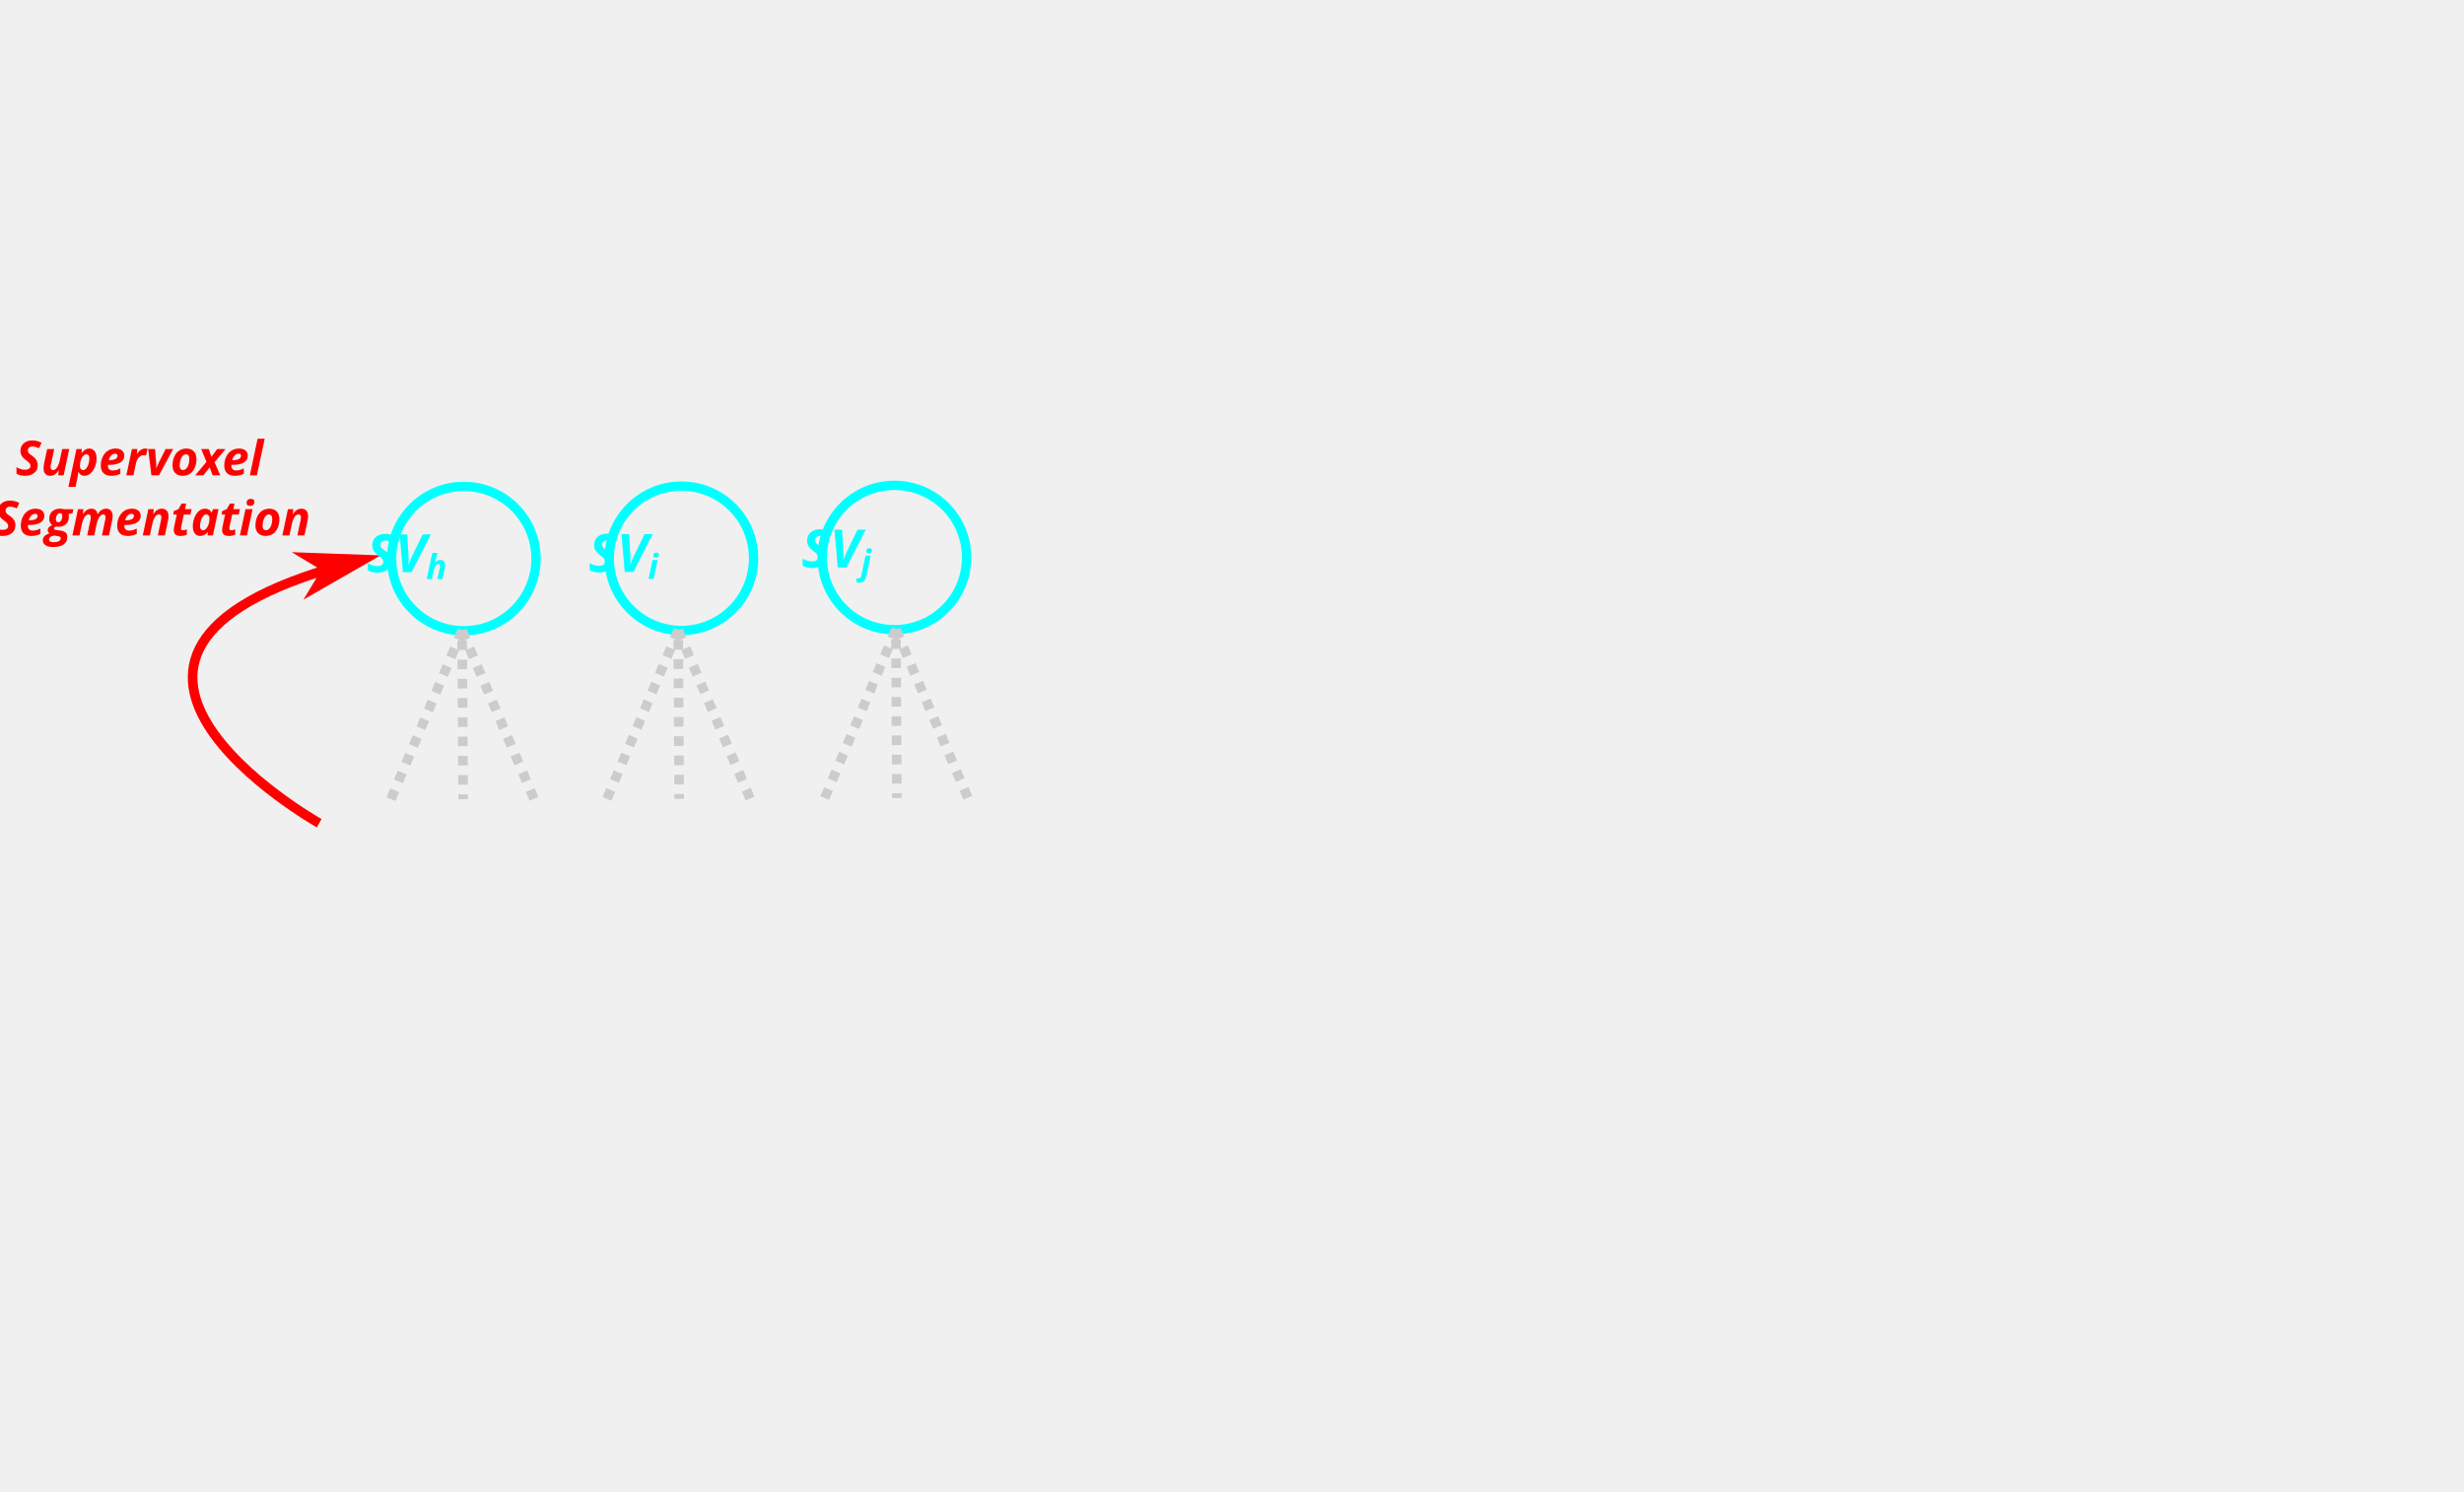
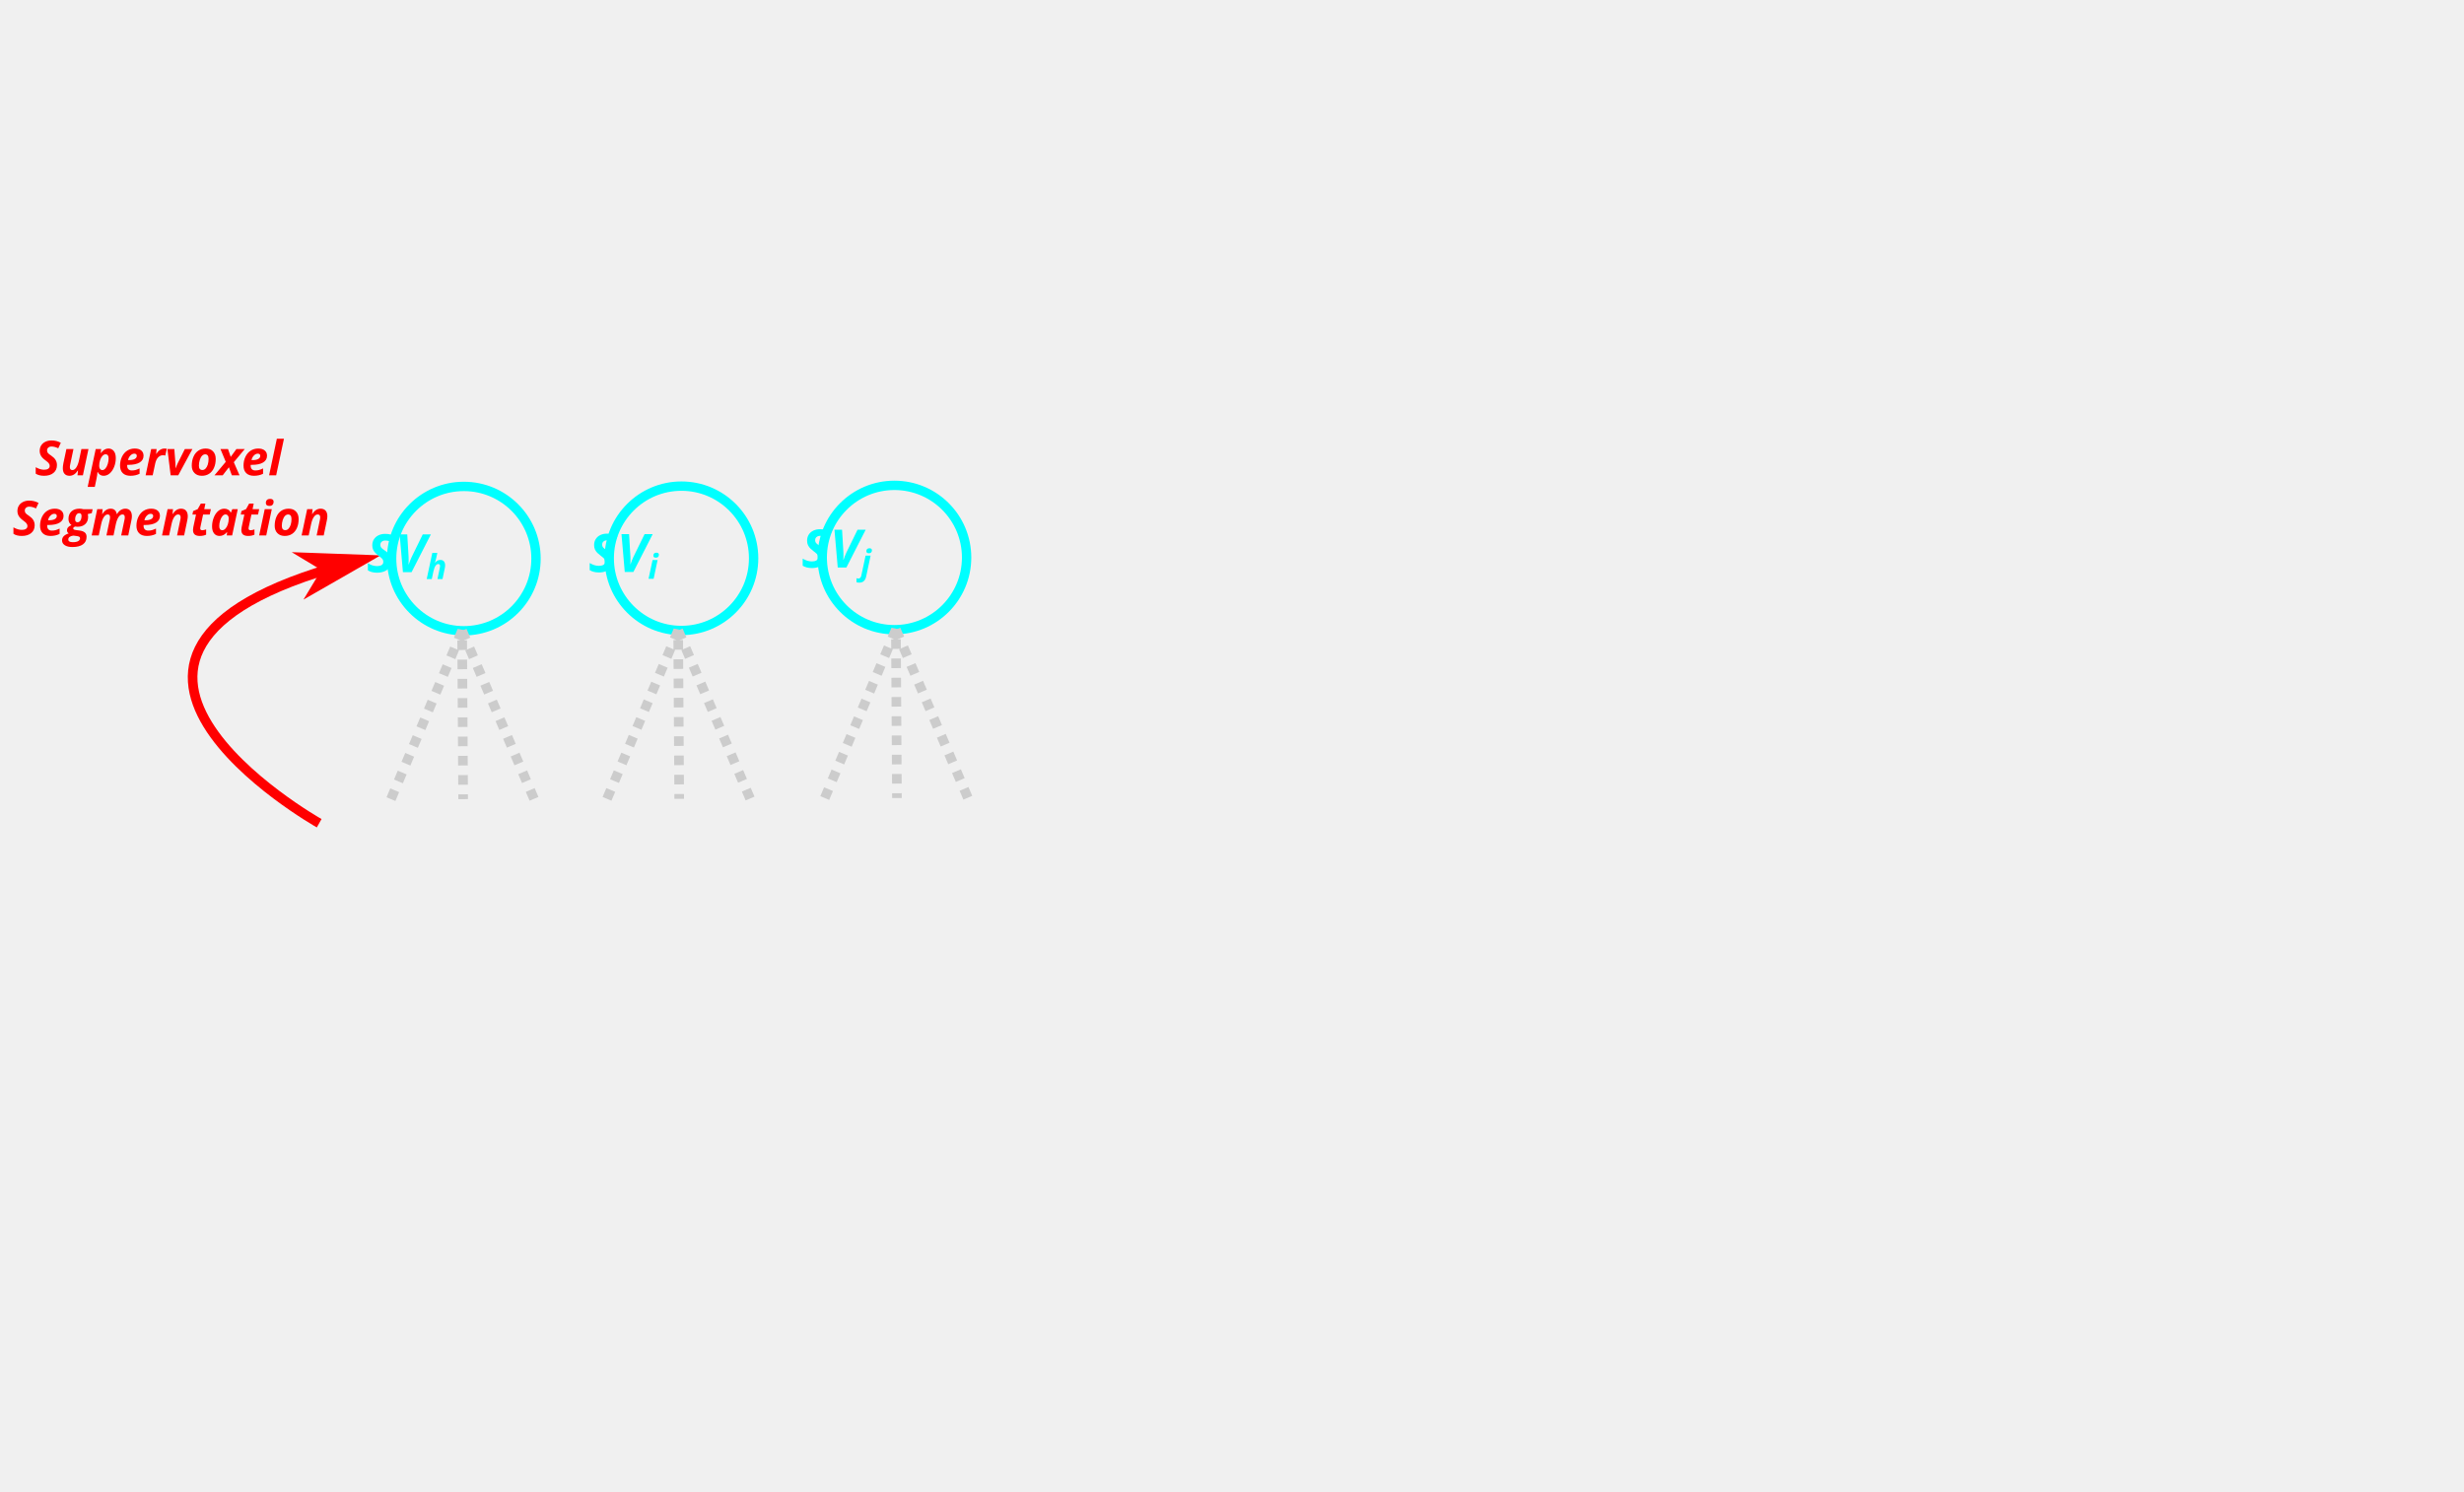
<svg xmlns="http://www.w3.org/2000/svg" version="1.2" width="1024" height="620" id="svg2">
  <defs id="defs4">
    <marker style="overflow:visible;" id="Arrow1Mend" refX="0.0" refY="0.0" orient="auto">
      <path transform="scale(0.4) rotate(180) translate(10,0)" style="fill-rule:evenodd;stroke:#000000;stroke-width:1.0pt;" d="M 0.0,0.0 L 5.0,-5.0 L -12.5,0.0 L 5.0,5.0 L 0.0,0.0 z " id="path4070" />
    </marker>
    <marker style="overflow:visible;" id="Arrow1Mendo" refX="0.0" refY="0.0" orient="auto">
      <path transform="scale(0.4) rotate(180) translate(10,0)" style="stroke:#ff0000;stroke-width:1.0pt;fill:#ff0000;fill-rule:evenodd" d="M 0.0,0.0 L 5.0,-5.0 L -12.5,0.0 L 5.0,5.0 L 0.0,0.0 z " id="path4508" />
    </marker>
    <marker style="overflow:visible;" id="Arrow1MendB" refX="0.0" refY="0.0" orient="auto">
      <path transform="scale(0.4) rotate(180) translate(10,0)" style="stroke:#ff00ff;stroke-width:1.0pt;fill:#ff00ff;fill-rule:evenodd" d="M 0.0,0.0 L 5.0,-5.0 L -12.5,0.0 L 5.0,5.0 L 0.0,0.0 z " id="path4858" />
    </marker>
    <marker style="overflow:visible;" id="Arrow1Mendh" refX="0.0" refY="0.0" orient="auto">
      <path transform="scale(0.4) rotate(180) translate(10,0)" style="stroke:#00ff00;stroke-width:1.0pt;fill:#00ff00;fill-rule:evenodd" d="M 0.0,0.0 L 5.0,-5.0 L -12.5,0.0 L 5.0,5.0 L 0.0,0.0 z " id="path5414" />
    </marker>
    <marker style="overflow:visible" id="Arrow1Mendh-3" refX="0" refY="0" orient="auto">
      <path transform="matrix(-0.4,0,0,-0.4,-4,0)" style="fill:#00ff00;fill-rule:evenodd;stroke:#00ff00;stroke-width:1pt" d="M 0,0 5,-5 -12.5,0 5,5 0,0 z" id="path5414-2" />
    </marker>
    <marker style="overflow:visible" id="Arrow1Mendh-2" refX="0" refY="0" orient="auto">
      <path transform="matrix(-0.4,0,0,-0.4,-4,0)" style="fill:#00ff00;fill-rule:evenodd;stroke:#00ff00;stroke-width:1pt" d="M 0,0 5,-5 -12.5,0 5,5 0,0 z" id="path5414-4" />
    </marker>
    <marker style="overflow:visible;" id="Arrow1Mend3" refX="0.0" refY="0.0" orient="auto">
      <path transform="scale(0.4) rotate(180) translate(10,0)" style="stroke:#00ffff;stroke-width:1.0pt;fill:#00ffff;fill-rule:evenodd" d="M 0.0,0.0 L 5.0,-5.0 L -12.5,0.0 L 5.0,5.0 L 0.0,0.0 z " id="path7595" />
    </marker>
    <marker style="overflow:visible;" id="Arrow1Mendf" refX="0.0" refY="0.0" orient="auto">
      <path transform="scale(0.4) rotate(180) translate(10,0)" style="stroke:#ffff00;stroke-width:1.0pt;fill:#ffff00;fill-rule:evenodd" d="M 0.0,0.0 L 5.0,-5.0 L -12.5,0.0 L 5.0,5.0 L 0.0,0.0 z " id="path9212" />
    </marker>
    <marker style="overflow:visible" id="Arrow1MendB-4" refX="0" refY="0" orient="auto">
      <path transform="matrix(-0.4,0,0,-0.4,-4,0)" style="fill:#ff00ff;fill-rule:evenodd;stroke:#ff00ff;stroke-width:1pt" d="M 0,0 5,-5 -12.5,0 5,5 0,0 z" id="path4858-7" />
    </marker>
  </defs>
  <g id="layer1" transform="translate(0,-432.3621)" />
  <flowRoot style="font-size:18px;font-style:italic;font-variant:normal;font-weight:bold;font-stretch:normal;text-align:center;line-height:125%;writing-mode:lr-tb;text-anchor:middle;fill:none;stroke:#ffffff;stroke-width:3.889;stroke-miterlimit:4;stroke-opacity:1;stroke-dasharray:none;stroke-dashoffset:0;font-family:LMRoman10;-inkscape-font-specification:LMRoman10 Bold Italic" xml:space="preserve" id="flowRoot2989">
    <flowRegion id="flowRegion2991">
      <rect id="rect2993" y="215.032" x="58.516" height="41.797" width="61.303" />
    </flowRegion>
    <flowPara id="flowPara2995" />
  </flowRoot>
  <flowRoot style="-inkscape-font-specification:Montserrat;font-family:Montserrat;font-weight:bold;font-style:italic;font-stretch:normal;font-variant:normal;font-size:18px;text-anchor:middle;text-align:center;writing-mode:lr;line-height:125%;stroke-width:3.889;stroke-miterlimit:4;stroke-dasharray:none;stroke:#ffffff;stroke-dashoffset:0;fill-opacity:0;stroke-opacity:1;opacity:1;fill:none" id="flowRoot2991" xml:space="preserve">
    <flowRegion id="flowRegion2993">
      <rect style="-inkscape-font-specification:Montserrat;font-family:Montserrat" y="217.818" x="74.306" height="32.509" width="44.584" id="rect2995" />
    </flowRegion>
    <flowPara id="flowPara2997" />
  </flowRoot>
  <path style="fill:none;stroke:#00ffff;stroke-width:3.889;stroke-miterlimit:4;stroke-opacity:1;stroke-dasharray:none;stroke-dashoffset:0" id="path2987" d="m 222.757,232.174 a 30,30 0 0 1 -60,0 30,30 0 1 1 60,0 z" />
  <path style="fill:none;stroke:#00ffff;stroke-width:3.889;stroke-miterlimit:4;stroke-opacity:1;stroke-dasharray:none;stroke-dashoffset:0" id="path2987-3" d="m 313.19,232.051 a 30,30 0 0 1 -60,0 30,30 0 1 1 60,0 z" />
  <path style="fill:none;stroke:#00ffff;stroke-width:3.889;stroke-miterlimit:4;stroke-opacity:1;stroke-dasharray:none;stroke-dashoffset:0" id="path2987-3-5" d="m 401.705,231.73 a 30,30 0 0 1 -60,0 30,30 0 1 1 60,0 z" />
  <text xml:space="preserve" style="font-size:22px;font-style:italic;font-variant:normal;font-weight:bold;font-stretch:normal;text-align:center;line-height:125%;writing-mode:lr-tb;text-anchor:middle;fill:#00ff00;fill-opacity:1;stroke:none;font-family:Montserrat;-inkscape-font-specification:Montserrat Bold Italic" x="251.497" y="119.722" id="text18350">
    <tspan x="0" y="0" id="tspan18352">
      <tspan x="335.372" y="119.722" style="font-size:65.001%;baseline-shift:sub" id="tspan18356" />
    </tspan>
  </text>
  <path id="path4055" d="m 132.646,342.166 c 0,0 -129.497,-73.011 17.882,-109.444" style="fill:none;stroke:#ff0000;stroke-width:4;stroke-linecap:butt;stroke-linejoin:miter;stroke-miterlimit:4;stroke-opacity:1;stroke-dasharray:none;marker-end:url(#Arrow1Mendo)" />
  <flowRoot style="-inkscape-font-specification:Open Sans Bold Italic;font-family:Open Sans;font-weight:bold;font-style:italic;font-stretch:normal;font-variant:normal;font-size:22px;text-anchor:middle;text-align:center;writing-mode:lr;line-height:125%;fill-opacity:1;opacity:0.8;fill:#cccccc;" id="flowRoot9916" xml:space="preserve">
    <flowRegion id="flowRegion9918">
      <rect y="449.096" x="617.67" height="84.523" width="365.029" id="rect9920" />
    </flowRegion>
    <flowPara id="flowPara9922" />
  </flowRoot>
  <flowRoot style="-inkscape-font-specification:Open Sans Bold Italic;font-family:Open Sans;font-weight:bold;font-style:italic;font-stretch:normal;font-variant:normal;font-size:22px;text-anchor:middle;text-align:center;writing-mode:lr;line-height:125%;fill-opacity:1;opacity:0.8;fill:#cccccc;" id="flowRoot9924" xml:space="preserve">
    <flowRegion id="flowRegion9926">
      <rect y="448.167" x="659.467" height="56.658" width="265.644" id="rect9928" />
    </flowRegion>
    <flowPara id="flowPara9930" />
  </flowRoot>
  <flowRoot style="-inkscape-font-specification:Open Sans Bold Italic;font-family:Open Sans;font-weight:bold;font-style:italic;font-stretch:normal;font-variant:normal;font-size:20px;text-anchor:middle;text-align:center;writing-mode:lr;line-height:125%;stroke-width:2.5;stroke-miterlimit:4;stroke-dasharray:2.5,2.5;stroke:none;stroke-dashoffset:0;fill-opacity:1;opacity:1;fill:#ff0000;" id="flowRoot10924" xml:space="preserve">
    <flowRegion id="flowRegion10926">
      <rect y="540.121" x="697.549" height="65.947" width="226.634" id="rect10928" />
    </flowRegion>
    <flowPara id="flowPara10930" />
  </flowRoot>
  <flowRoot style="-inkscape-font-specification:Open Sans Bold Italic;font-family:Open Sans;font-weight:bold;font-style:italic;font-stretch:normal;font-variant:normal;font-size:20px;text-anchor:middle;text-align:center;writing-mode:lr;line-height:125%;stroke-width:2.5;stroke-miterlimit:4;stroke-dasharray:2.5,2.5;stroke:none;stroke-dashoffset:0;fill-opacity:1;opacity:1;fill:#ff0000;" id="flowRoot10932" xml:space="preserve">
    <flowRegion id="flowRegion10934">
      <rect y="461.171" x="724.485" height="56.658" width="200.627" id="rect10936" />
    </flowRegion>
    <flowPara id="flowPara10938" />
  </flowRoot>
  <flowRoot style="-inkscape-font-specification:Open Sans Bold Italic;font-family:Open Sans;font-weight:bold;font-style:italic;font-stretch:normal;font-variant:normal;font-size:20px;text-anchor:middle;text-align:center;writing-mode:lr;line-height:125%;stroke-width:2;stroke-miterlimit:4;stroke-dasharray:none;stroke:none;stroke-dashoffset:0;fill-opacity:1;opacity:1;fill:#ffffff;" id="flowRoot11089" xml:space="preserve">
    <flowRegion id="flowRegion11091">
      <rect y="561.484" x="748.634" height="32.509" width="247.068" id="rect11093" />
    </flowRegion>
    <flowPara id="flowPara11095" />
  </flowRoot>
  <text xml:space="preserve" style="font-size:20px;font-style:italic;font-variant:normal;font-weight:bold;font-stretch:normal;text-align:center;line-height:125%;writing-mode:lr-tb;text-anchor:middle;fill:#ffffff;fill-opacity:1;stroke:#ffffff;stroke-width:2;stroke-miterlimit:4;stroke-dasharray:none;stroke-dashoffset:0;font-family:Open Sans;-inkscape-font-specification:Open Sans Bold Italic" x="433.762" y="463.028" id="text16149">
    <tspan id="tspan16151" x="433.762" y="463.028" />
    <tspan id="tspan16153" x="433.762" y="488.028" />
  </text>
-   <text id="text11055-88" y="197.551" x="70.913" style="font-size:20px;font-style:italic;font-variant:normal;font-weight:bold;font-stretch:normal;text-align:center;line-height:125%;writing-mode:lr-tb;text-anchor:middle;fill:#ffffff;fill-opacity:1;stroke:none;font-family:Open Sans;-inkscape-font-specification:Open Sans Bold Italic" xml:space="preserve">
-     <tspan y="197.551" x="70.913" id="tspan11057-9" style="fill:#ff0000">Supervoxel</tspan>
-     <tspan y="222.551" x="70.913" style="fill:#ff0000" id="tspan17782">Segmentation</tspan>
+   <text id="text11055-88" y="197.551" x="78.913" style="font-size:20px;font-style:italic;font-variant:normal;font-weight:bold;font-stretch:normal;text-align:center;line-height:125%;writing-mode:lr-tb;text-anchor:middle;fill:#ffffff;fill-opacity:1;stroke:none;font-family:Open Sans;-inkscape-font-specification:Open Sans Bold Italic" xml:space="preserve">
+     <tspan y="197.551" x="78.913" id="tspan11057-9" style="fill:#ff0000">Supervoxel</tspan>
+     <tspan y="222.551" x="78.913" style="fill:#ff0000" id="tspan17782">Segmentation</tspan>
  </text>
  <text xml:space="preserve" style="font-size:22px;font-style:italic;font-variant:normal;font-weight:bold;font-stretch:normal;text-align:center;line-height:125%;writing-mode:lr-tb;text-anchor:middle;fill:#00ffff;stroke:none;font-family:Montserrat;-inkscape-font-specification:Montserrat" x="370.468" y="235.879" id="text18362-6">
    <tspan id="tspan18364-4" x="370.468" y="235.879">SV<tspan style="font-size:65.001%;baseline-shift:sub;fill:#00ffff" id="tspan18378-3">j</tspan>
    </tspan>
  </text>
  <text xml:space="preserve" style="font-size:22px;font-style:italic;font-variant:normal;font-weight:bold;font-stretch:normal;text-align:center;line-height:125%;writing-mode:lr-tb;text-anchor:middle;fill:#00ffff;stroke:none;font-family:Montserrat;-inkscape-font-specification:Montserrat" x="281.954" y="237.716" id="text18366-0">
    <tspan id="tspan18368-0" x="281.954" y="237.716">SV<tspan style="font-size:65.001%;baseline-shift:sub;fill:#00ffff" id="tspan18376-29">i</tspan>
    </tspan>
  </text>
  <text xml:space="preserve" style="font-size:22px;font-style:italic;font-variant:normal;font-weight:bold;font-stretch:normal;text-align:center;line-height:125%;writing-mode:lr-tb;text-anchor:middle;fill:#00ffff;stroke:none;font-family:Montserrat;-inkscape-font-specification:Montserrat" x="191.962" y="237.822" id="text18370-8">
    <tspan id="tspan18372-5" x="191.962" y="237.822">SV<tspan style="font-size:65.001%;baseline-shift:sub;fill:#00ffff" id="tspan18374-3">h</tspan>
    </tspan>
  </text>
  <path id="path3085-7-6-2-5-1" d="m 162.477,332.151 29.565,-70.003 0.435,70.003" style="fill:none;stroke:#cccccc;stroke-width:4;stroke-linecap:butt;stroke-linejoin:miter;stroke-miterlimit:4;stroke-opacity:1;stroke-dasharray:4,4;stroke-dashoffset:0" />
  <path id="path9969-2-8" d="m 192.042,262.148 29.94,70.003" style="fill:none;stroke:#cccccc;stroke-width:4;stroke-linecap:butt;stroke-linejoin:miter;stroke-miterlimit:4;stroke-opacity:1;stroke-dasharray:4,4;stroke-dashoffset:0" />
  <path id="path3085-7-6-2-5-733" d="m 252.268,332.023 29.565,-70.003 0.435,70.003" style="fill:none;stroke:#cccccc;stroke-width:4;stroke-linecap:butt;stroke-linejoin:miter;stroke-miterlimit:4;stroke-opacity:1;stroke-dasharray:4,4;stroke-dashoffset:0" />
  <path id="path9969-2-1" d="m 281.833,262.02 29.94,70.003" style="fill:none;stroke:#cccccc;stroke-width:4;stroke-linecap:butt;stroke-linejoin:miter;stroke-miterlimit:4;stroke-opacity:1;stroke-dasharray:4,4;stroke-dashoffset:0" />
  <path id="path3085-7-6-2-5-6" d="m 342.757,331.692 29.565,-70.003 0.435,70.003" style="fill:none;stroke:#cccccc;stroke-width:4;stroke-linecap:butt;stroke-linejoin:miter;stroke-miterlimit:4;stroke-opacity:1;stroke-dasharray:4,4;stroke-dashoffset:0" />
  <path id="path9969-2-15" d="m 372.322,261.69 29.94,70.003" style="fill:none;stroke:#cccccc;stroke-width:4;stroke-linecap:butt;stroke-linejoin:miter;stroke-miterlimit:4;stroke-opacity:1;stroke-dasharray:4,4;stroke-dashoffset:0" />
</svg>
